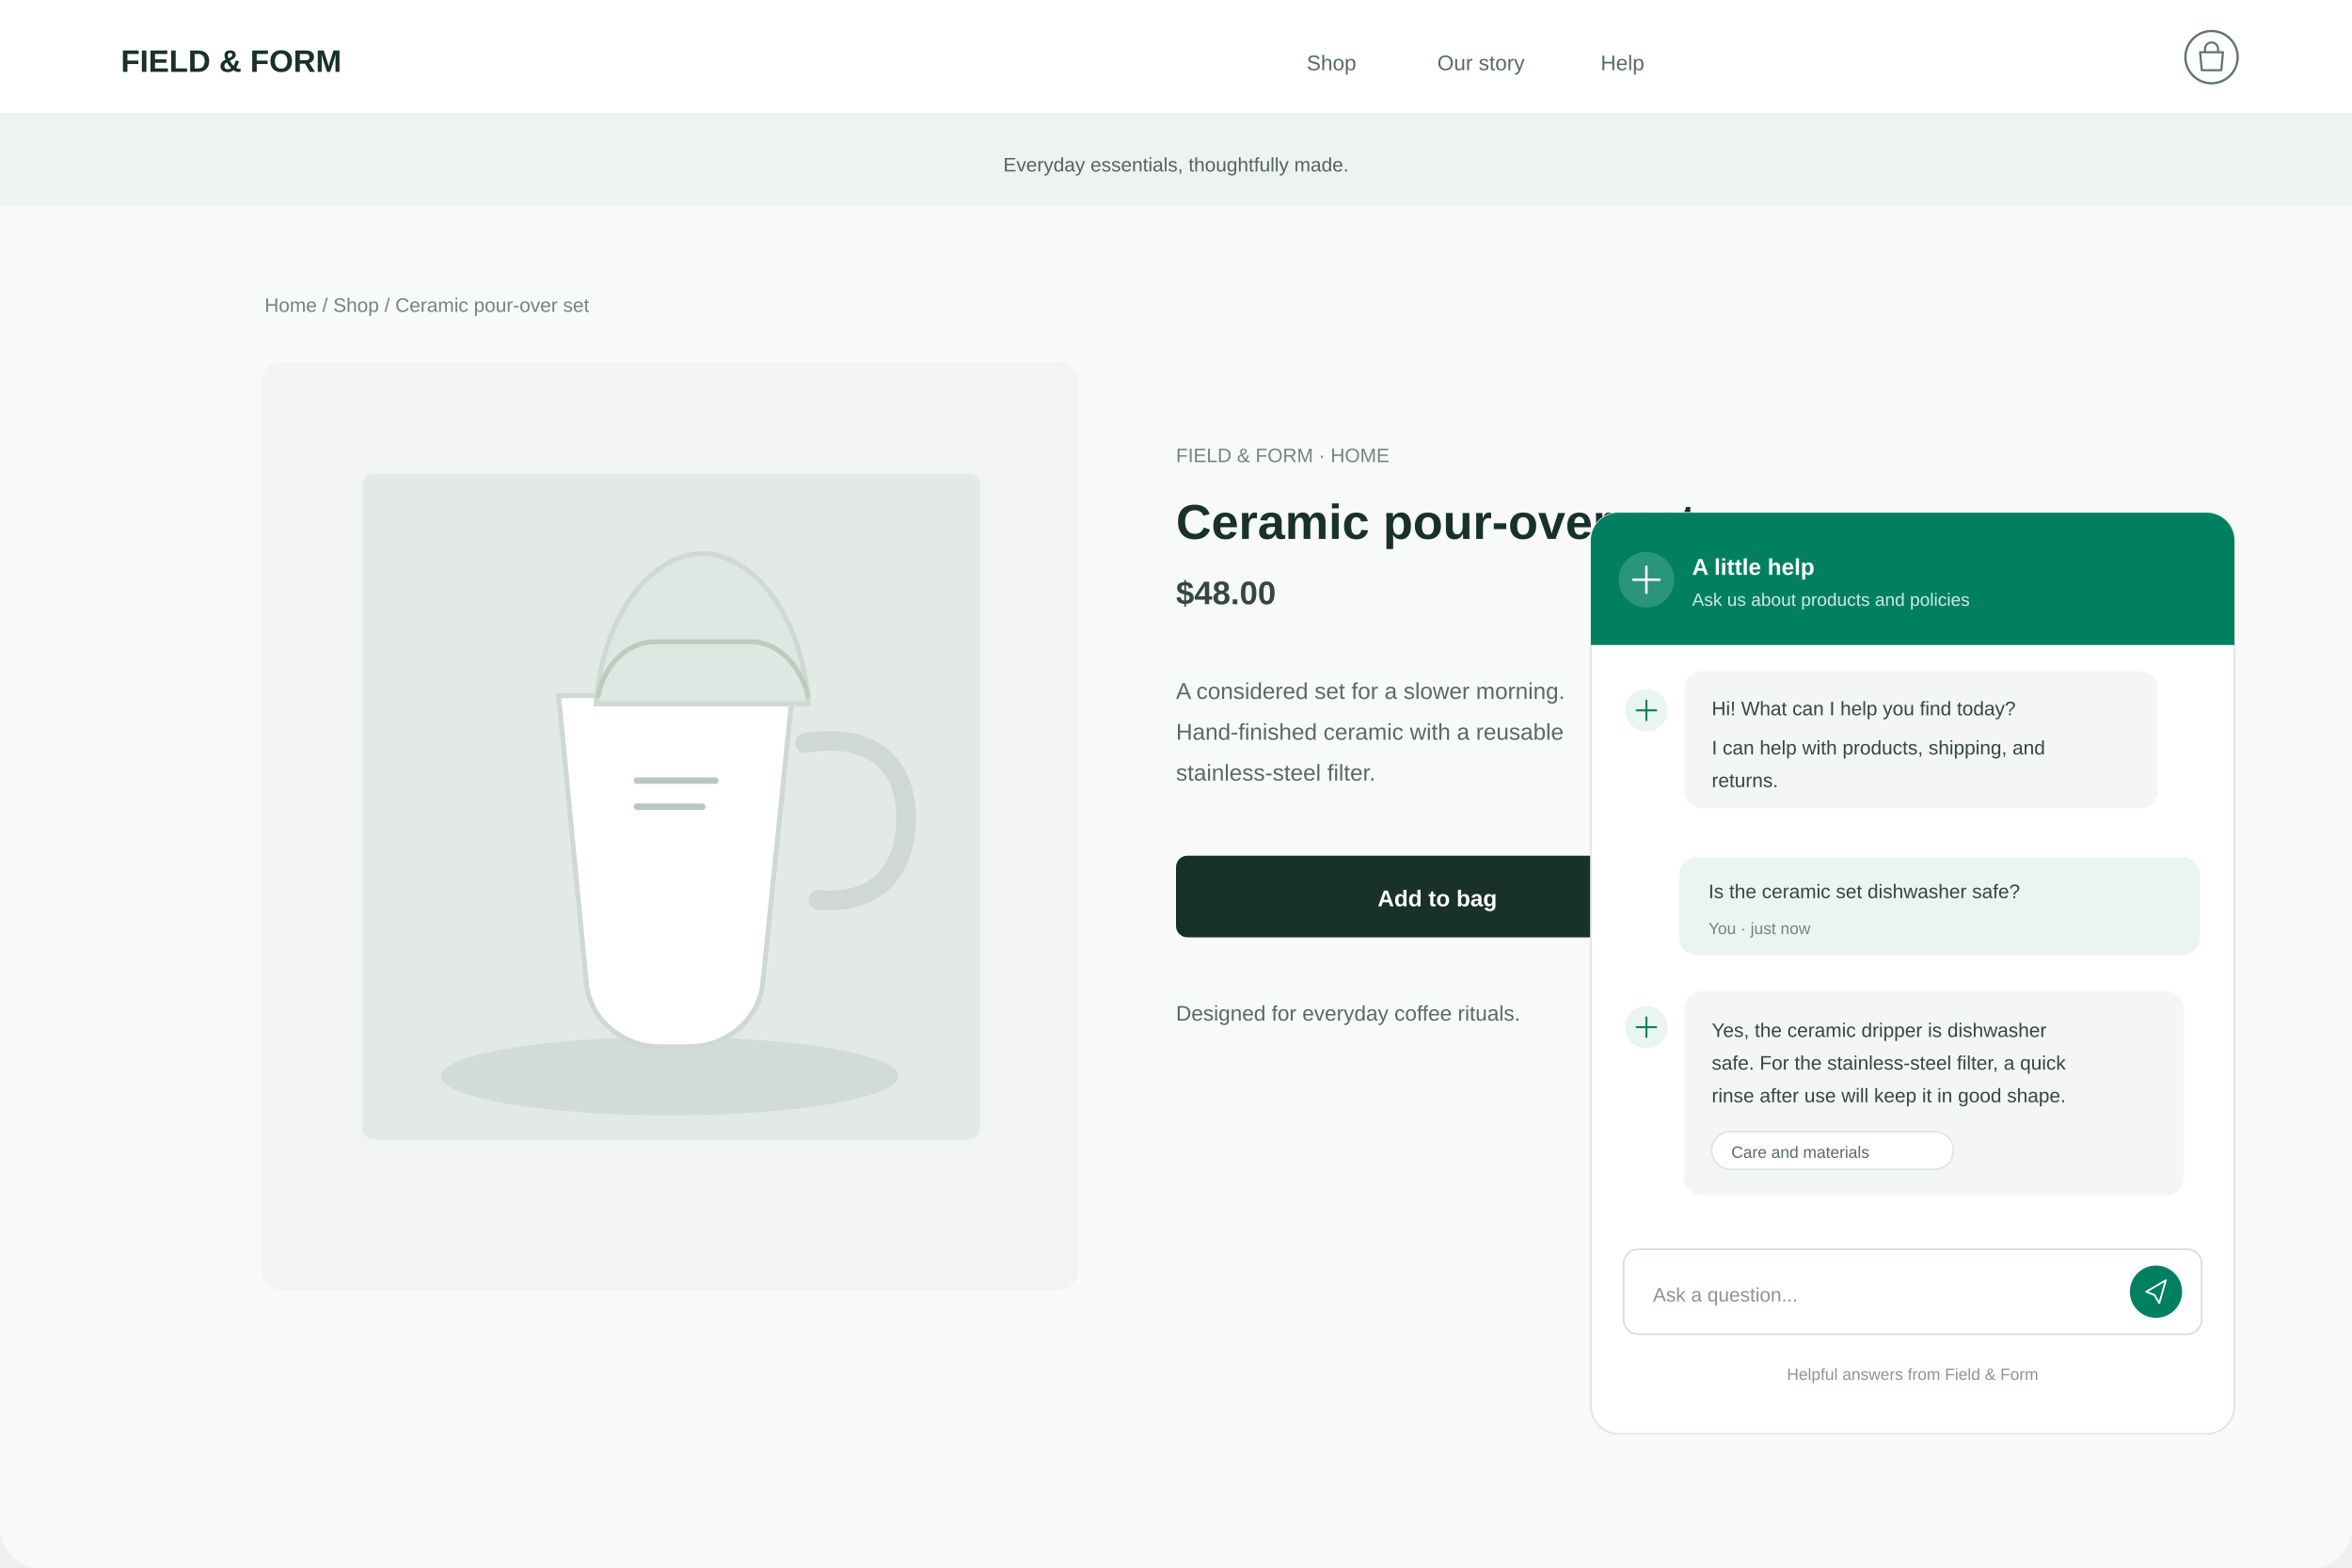
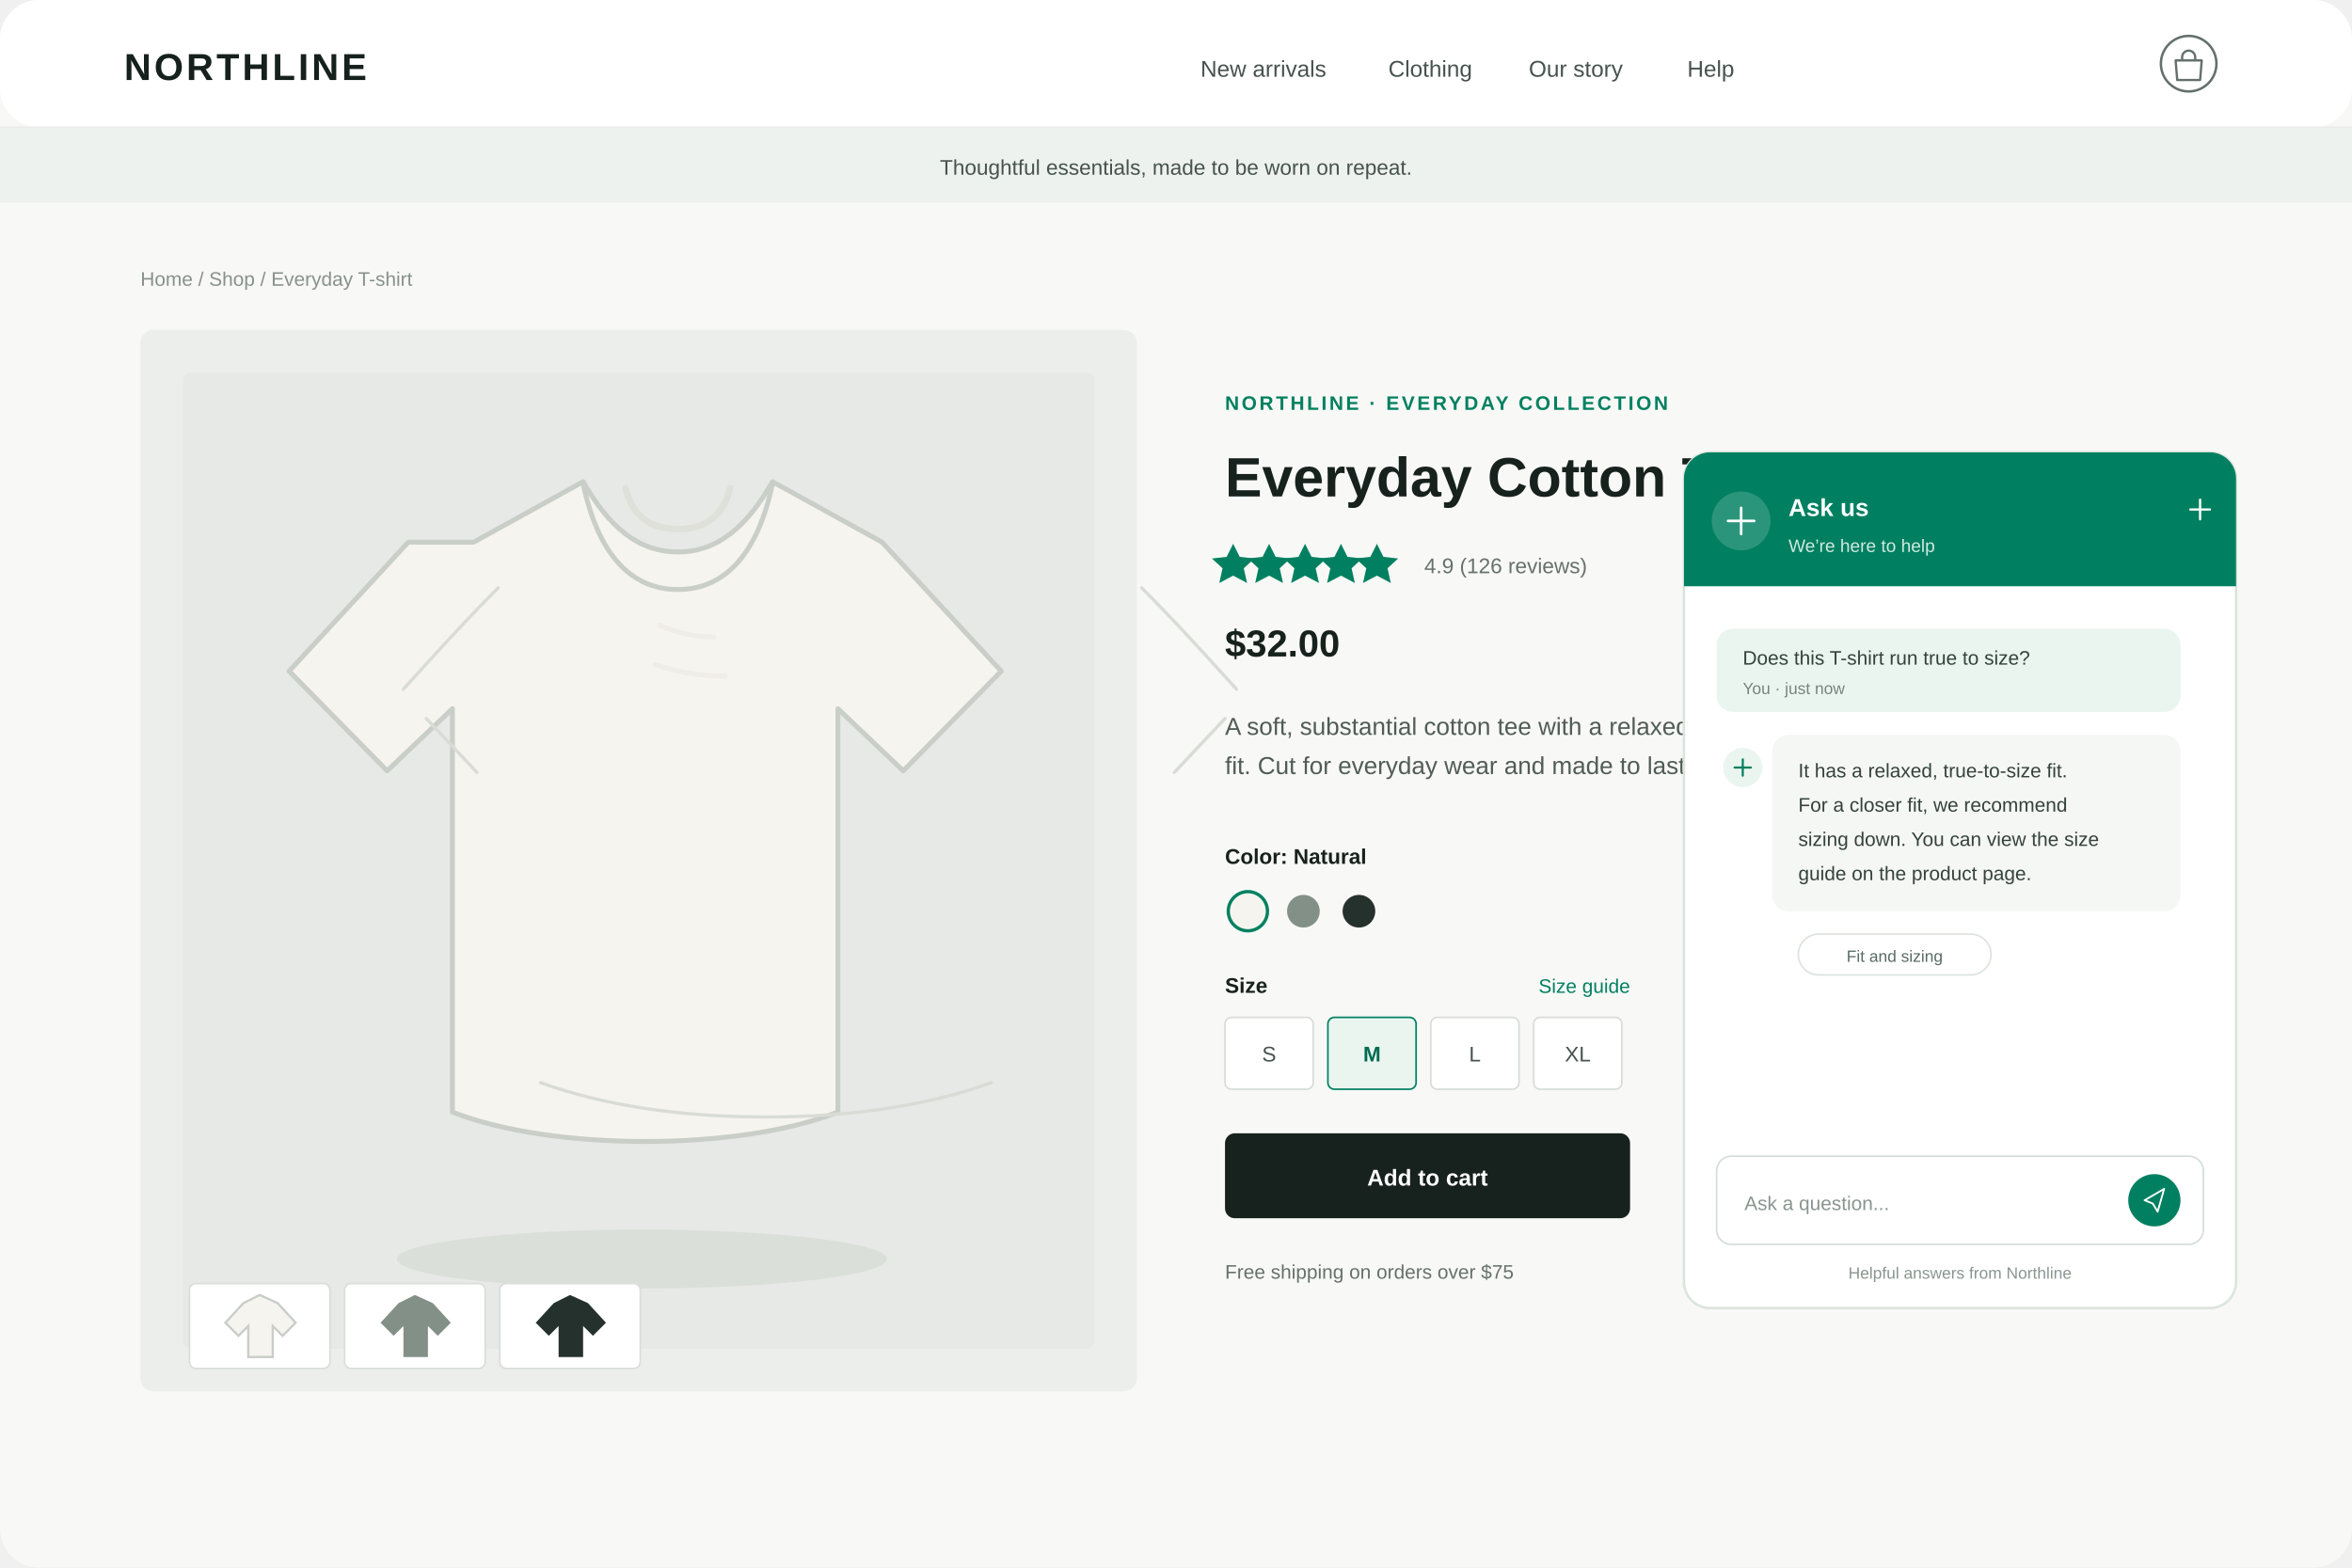
<svg xmlns="http://www.w3.org/2000/svg" width="1440" height="960" viewBox="0 0 1440 960" fill="none">
-   <rect width="1440" height="960" rx="24" fill="#F8FAF9" />
-   <rect x="0" y="0" width="1440" height="70" fill="#fff" />
-   <path d="M0 70h1440" stroke="#E6EBE8" />
-   <text x="74" y="44" fill="#18312B" font-family="Arial,sans-serif" font-size="19" font-weight="700">FIELD &amp; FORM</text>
-   <g fill="#586A64" font-family="Arial,sans-serif" font-size="13">
-     <text x="800" y="43">Shop</text>
-     <text x="880" y="43">Our story</text>
-     <text x="980" y="43">Help</text>
+   <rect width="1440" height="960" rx="24" fill="#F8F8F6" />
+   <rect width="1440" height="78" rx="24" fill="#fff" />
+   <path d="M0 78h1440" stroke="#E6E7E4" />
+   <text x="76" y="49" fill="#16211E" font-family="Arial,sans-serif" font-size="23" font-weight="700" letter-spacing="1.8">NORTHLINE</text>
+   <g fill="#47524E" font-family="Arial,sans-serif" font-size="14">
+     <text x="735" y="47">New arrivals</text>
+     <text x="850" y="47">Clothing</text>
+     <text x="936" y="47">Our story</text>
+     <text x="1033" y="47">Help</text>
  </g>
-   <circle cx="1354" cy="35" r="16" stroke="#63746C" stroke-width="1.4" />
-   <path d="M1347 32h14l-1 11h-12l-1-11Zm3 0v-2a4 4 0 0 1 8 0v2" stroke="#63746C" stroke-width="1.3" stroke-linejoin="round" />
-   <rect x="0" y="70" width="1440" height="56" fill="#EEF3F0" />
-   <text x="720" y="105" text-anchor="middle" fill="#53645D" font-family="Arial,sans-serif" font-size="12">Everyday essentials, thoughtfully made.</text>
-   <text x="162" y="191" fill="#75837D" font-family="Arial,sans-serif" font-size="12">Home  /  Shop  /  Ceramic pour-over set</text>
-   <rect x="160" y="222" width="500" height="568" rx="12" fill="#F1F4F2" />
-   <rect x="222" y="290" width="378" height="408" rx="7" fill="#E3EAE6" />
-   <ellipse cx="410" cy="659" rx="140" ry="24" fill="#D1DCD6" />
-   <path d="M342 426h143l-18 176c-2 22-22 39-45 39h-18c-23 0-43-17-45-39l-17-176Z" fill="#fff" stroke="#CFD8D2" stroke-width="3" />
-   <path d="M365 431c4-56 35-92 65-92s61 36 65 92H365Z" fill="#DCE8E1" stroke="#CFD8D2" stroke-width="3" />
-   <path d="M366 427c4-21 19-34 35-34h59c15 0 30 13 35 34" stroke="#BCCBC2" stroke-width="3" />
-   <path d="M493 455c48-8 66 21 61 57-4 27-23 42-53 39" stroke="#CFD8D2" stroke-width="12" stroke-linecap="round" />
-   <path d="M390 478h48m-48 16h40" stroke="#B8C8BE" stroke-width="4" stroke-linecap="round" />
-   <text x="720" y="283" fill="#75837D" font-family="Arial,sans-serif" font-size="12">FIELD &amp; FORM · HOME</text>
-   <text x="720" y="330" fill="#18312B" font-family="Arial,sans-serif" font-size="30" font-weight="700">Ceramic pour-over set</text>
-   <text x="720" y="370" fill="#344740" font-family="Arial,sans-serif" font-size="20" font-weight="600">$48.00</text>
-   <g fill="#586A64" font-family="Arial,sans-serif" font-size="14">
-     <text x="720" y="428">A considered set for a slower morning.</text>
-     <text x="720" y="453">Hand-finished ceramic with a reusable</text>
-     <text x="720" y="478">stainless-steel filter.</text>
+   <circle cx="1340" cy="39" r="17" stroke="#65706B" stroke-width="1.5" />
+   <path d="M1332 37h16l-1 12h-14l-1-12Zm4 0v-2a4 4 0 0 1 8 0v2" stroke="#65706B" stroke-width="1.4" stroke-linejoin="round" />
+   <rect y="78" width="1440" height="46" fill="#EDF2EE" />
+   <text x="720" y="107" text-anchor="middle" fill="#47534E" font-family="Arial,sans-serif" font-size="13">Thoughtful essentials, made to be worn on repeat.</text>
+   <text x="86" y="175" fill="#87918C" font-family="Arial,sans-serif" font-size="12">Home  /  Shop  /  Everyday T-shirt</text>
+   <rect x="86" y="202" width="610" height="650" rx="8" fill="#ECEEEB" />
+   <rect x="112" y="228" width="558" height="598" rx="5" fill="#E6E9E5" />
+   <ellipse cx="393" cy="771" rx="150" ry="18" fill="#D7DBD6" opacity=".72" />
+   <path d="m290 332 67-37c16 28 34 43 58 43s42-15 58-43l67 37 73 79-60 61-40-38v247c-61 24-175 24-236 0V434l-40 38-60-61 73-79Z" fill="#F6F4EF" stroke="#C9CEC8" stroke-width="3" stroke-linejoin="round" />
+   <path d="M357 296c9 43 29 65 58 65s49-22 58-65" stroke="#C9CEC8" stroke-width="3" />
+   <path d="M383 299c4 16 14 25 32 25s28-9 32-25" stroke="#E0E0DA" stroke-width="4" stroke-linecap="round" />
+   <path d="M305 360c-20 20-39 41-58 62m452-62c20 20 39 41 58 62M292 473l-31-33m458 33 31-33M331 663c39 14 85 21 138 21s99-7 138-21" stroke="#D9DCD6" stroke-width="2" stroke-linecap="round" />
+   <path d="M404 383c12 5 22 7 33 7m-36 17c15 5 29 7 43 7" stroke="#EEECE6" stroke-width="3" stroke-linecap="round" opacity=".9" />
+   <rect x="116" y="786" width="86" height="52" rx="4" fill="#fff" stroke="#D9DED9" />
+   <rect x="211" y="786" width="86" height="52" rx="4" fill="#fff" stroke="#D9DED9" />
+   <rect x="306" y="786" width="86" height="52" rx="4" fill="#fff" stroke="#D9DED9" />
+   <path d="m149 798 10-5 11 5 11 12-8 8-6-6v19h-15v-19l-6 6-8-8 11-12Z" fill="#F6F4EF" stroke="#C9CEC8" stroke-width="1.4" />
+   <path d="m244 798 10-5 11 5 11 12-8 8-6-6v19h-15v-19l-6 6-8-8 11-12Z" fill="#839087" />
+   <path d="m339 798 10-5 11 5 11 12-8 8-6-6v19h-15v-19l-6 6-8-8 11-12Z" fill="#25312D" />
+   <text x="750" y="251" fill="#008060" font-family="Arial,sans-serif" font-size="12" font-weight="700" letter-spacing="1.5">NORTHLINE · EVERYDAY COLLECTION</text>
+   <text x="750" y="304" fill="#17211E" font-family="Arial,sans-serif" font-size="34" font-weight="700">Everyday Cotton T-shirt</text>
+   <g fill="#008060">
+     <path d="m755 333 4 8 9 1-6.5 6 2 9-8.5-4.5-8.5 4.5 2-9-6.5-6 9-1 4-8Z" />
+     <path d="m777 333 4 8 9 1-6.5 6 2 9-8.5-4.5-8.5 4.5 2-9-6.5-6 9-1 4-8Z" />
+     <path d="m799 333 4 8 9 1-6.5 6 2 9-8.5-4.5-8.5 4.5 2-9-6.5-6 9-1 4-8Z" />
+     <path d="m821 333 4 8 9 1-6.5 6 2 9-8.5-4.5-8.5 4.5 2-9-6.5-6 9-1 4-8Z" />
+     <path d="m843 333 4 8 9 1-6.5 6 2 9-8.5-4.5-8.5 4.5 2-9-6.5-6 9-1 4-8Z" />
  </g>
-   <rect x="720" y="524" width="320" height="50" rx="7" fill="#18312B" />
-   <text x="880" y="555" text-anchor="middle" fill="#fff" font-family="Arial,sans-serif" font-size="14" font-weight="600">Add to bag</text>
-   <text x="720" y="625" fill="#586A64" font-family="Arial,sans-serif" font-size="13">Designed for everyday coffee rituals.</text>
-   <rect x="974" y="314" width="394" height="564" rx="17" fill="#fff" stroke="#DDE5E0" />
-   <path d="M974 331a17 17 0 0 1 17-17h360a17 17 0 0 1 17 17v64H974v-64Z" fill="#008060" />
-   <circle cx="1008" cy="355" r="17" fill="#fff" fill-opacity=".17" />
-   <path d="M1000 355h16m-8-8v16" stroke="#fff" stroke-width="1.5" stroke-linecap="round" />
-   <text x="1036" y="352" fill="#fff" font-family="Arial,sans-serif" font-size="14" font-weight="700">A little help</text>
-   <text x="1036" y="371" fill="#fff" fill-opacity=".82" font-family="Arial,sans-serif" font-size="11">Ask us about products and policies</text>
-   <circle cx="1008" cy="435" r="13" fill="#EAF4F0" />
-   <path d="M1002 435h12m-6-6v12" stroke="#008060" stroke-width="1.2" stroke-linecap="round" />
-   <rect x="1031" y="411" width="290" height="84" rx="11" fill="#F3F6F4" />
-   <text x="1048" y="438" fill="#344740" font-family="Arial,sans-serif" font-size="12">Hi! What can I help you find today?</text>
-   <text x="1048" y="462" fill="#344740" font-family="Arial,sans-serif" font-size="12">I can help with products, shipping, and</text>
-   <text x="1048" y="482" fill="#344740" font-family="Arial,sans-serif" font-size="12">returns.</text>
-   <rect x="1028" y="525" width="319" height="60" rx="11" fill="#EAF4F0" />
-   <text x="1046" y="550" fill="#344740" font-family="Arial,sans-serif" font-size="12">Is the ceramic set dishwasher safe?</text>
-   <text x="1046" y="572" fill="#75837D" font-family="Arial,sans-serif" font-size="10">You · just now</text>
-   <circle cx="1008" cy="629" r="13" fill="#EAF4F0" />
-   <path d="M1002 629h12m-6-6v12" stroke="#008060" stroke-width="1.2" stroke-linecap="round" />
-   <rect x="1031" y="607" width="306" height="125" rx="11" fill="#F3F6F4" />
-   <text x="1048" y="635" fill="#344740" font-family="Arial,sans-serif" font-size="12">Yes, the ceramic dripper is dishwasher</text>
-   <text x="1048" y="655" fill="#344740" font-family="Arial,sans-serif" font-size="12">safe. For the stainless-steel filter, a quick</text>
-   <text x="1048" y="675" fill="#344740" font-family="Arial,sans-serif" font-size="12">rinse after use will keep it in good shape.</text>
-   <rect x="1048" y="693" width="148" height="23" rx="11.5" fill="#fff" stroke="#DDE5E0" />
-   <text x="1060" y="709" fill="#586A64" font-family="Arial,sans-serif" font-size="10">Care and materials</text>
-   <rect x="994" y="765" width="354" height="52" rx="9" fill="#fff" stroke="#D4DED8" />
-   <text x="1012" y="797" fill="#89958F" font-family="Arial,sans-serif" font-size="12">Ask a question...</text>
-   <circle cx="1320" cy="791" r="16" fill="#008060" />
-   <path d="m1314 791 12-7-4 14-3-5-5-2Z" stroke="#fff" stroke-width="1.1" stroke-linejoin="round" />
-   <text x="1171" y="845" text-anchor="middle" fill="#89958F" font-family="Arial,sans-serif" font-size="10">Helpful answers from Field &amp; Form</text>
+   <text x="872" y="351" fill="#66716C" font-family="Arial,sans-serif" font-size="13">4.9 (126 reviews)</text>
+   <text x="750" y="402" fill="#17211E" font-family="Arial,sans-serif" font-size="23" font-weight="600">$32.00</text>
+   <text x="750" y="450" fill="#505C56" font-family="Arial,sans-serif" font-size="15">A soft, substantial cotton tee with a relaxed</text>
+   <text x="750" y="474" fill="#505C56" font-family="Arial,sans-serif" font-size="15">fit. Cut for everyday wear and made to last.</text>
+   <text x="750" y="529" fill="#17211E" font-family="Arial,sans-serif" font-size="13" font-weight="600">Color: Natural</text>
+   <circle cx="764" cy="558" r="12" fill="#F6F4EF" stroke="#008060" stroke-width="2" />
+   <circle cx="798" cy="558" r="10" fill="#839087" />
+   <circle cx="832" cy="558" r="10" fill="#25312D" />
+   <text x="750" y="608" fill="#17211E" font-family="Arial,sans-serif" font-size="13" font-weight="600">Size</text>
+   <text x="942" y="608" fill="#008060" font-family="Arial,sans-serif" font-size="12">Size guide</text>
+   <g font-family="Arial,sans-serif" font-size="13" text-anchor="middle">
+     <rect x="750" y="623" width="54" height="44" rx="4" fill="#fff" stroke="#D7DDD8" />
+     <text x="777" y="650" fill="#47534E">S</text>
+     <rect x="813" y="623" width="54" height="44" rx="4" fill="#EAF5F0" stroke="#008060" />
+     <text x="840" y="650" fill="#006B50" font-weight="700">M</text>
+     <rect x="876" y="623" width="54" height="44" rx="4" fill="#fff" stroke="#D7DDD8" />
+     <text x="903" y="650" fill="#47534E">L</text>
+     <rect x="939" y="623" width="54" height="44" rx="4" fill="#fff" stroke="#D7DDD8" />
+     <text x="966" y="650" fill="#47534E">XL</text>
+   </g>
+   <rect x="750" y="694" width="248" height="52" rx="6" fill="#17211E" />
+   <text x="874" y="726" text-anchor="middle" fill="#fff" font-family="Arial,sans-serif" font-size="14" font-weight="700">Add to cart</text>
+   <text x="750" y="783" fill="#66716C" font-family="Arial,sans-serif" font-size="12">Free shipping on orders over $75</text>
+   <rect x="1031" y="277" width="338" height="524" rx="16" fill="#fff" stroke="#DCE4DE" stroke-width="1.5" />
+   <path d="M1031 293a16 16 0 0 1 16-16h306a16 16 0 0 1 16 16v66h-338v-66Z" fill="#008060" />
+   <circle cx="1066" cy="319" r="18" fill="#fff" fill-opacity=".17" />
+   <path d="M1058 319h16m-8-8v16" stroke="#fff" stroke-width="1.6" stroke-linecap="round" />
+   <text x="1095" y="316" fill="#fff" font-family="Arial,sans-serif" font-size="15" font-weight="700">Ask us</text>
+   <text x="1095" y="338" fill="#fff" fill-opacity=".82" font-family="Arial,sans-serif" font-size="11">We’re here to help</text>
+   <path d="M1341 312h12m-6-6v12" stroke="#fff" stroke-width="1.4" stroke-linecap="round" />
+   <rect x="1051" y="385" width="284" height="51" rx="10" fill="#EAF5F0" />
+   <text x="1067" y="407" fill="#35423C" font-family="Arial,sans-serif" font-size="12">Does this T-shirt run true to size?</text>
+   <text x="1067" y="425" fill="#78837D" font-family="Arial,sans-serif" font-size="10">You · just now</text>
+   <circle cx="1067" cy="470" r="12" fill="#EAF5F0" />
+   <path d="M1062 470h10m-5-5v10" stroke="#008060" stroke-width="1.3" stroke-linecap="round" />
+   <rect x="1085" y="450" width="250" height="108" rx="10" fill="#F5F7F5" />
+   <text x="1101" y="476" fill="#35423C" font-family="Arial,sans-serif" font-size="12">It has a relaxed, true-to-size fit.</text>
+   <text x="1101" y="497" fill="#35423C" font-family="Arial,sans-serif" font-size="12">For a closer fit, we recommend</text>
+   <text x="1101" y="518" fill="#35423C" font-family="Arial,sans-serif" font-size="12">sizing down. You can view the size</text>
+   <text x="1101" y="539" fill="#35423C" font-family="Arial,sans-serif" font-size="12">guide on the product page.</text>
+   <rect x="1101" y="572" width="118" height="25" rx="12.5" fill="#fff" stroke="#DCE4DE" />
+   <text x="1160" y="589" text-anchor="middle" fill="#586A64" font-family="Arial,sans-serif" font-size="10">Fit and sizing</text>
+   <rect x="1051" y="708" width="298" height="54" rx="9" fill="#fff" stroke="#D4DED8" />
+   <text x="1068" y="741" fill="#89958F" font-family="Arial,sans-serif" font-size="12">Ask a question...</text>
+   <circle cx="1319" cy="735" r="16" fill="#008060" />
+   <path d="m1313 735 12-7-4 14-3-5-5-2Z" stroke="#fff" stroke-width="1.1" stroke-linejoin="round" />
+   <text x="1200" y="783" text-anchor="middle" fill="#89958F" font-family="Arial,sans-serif" font-size="10">Helpful answers from Northline</text>
</svg>
